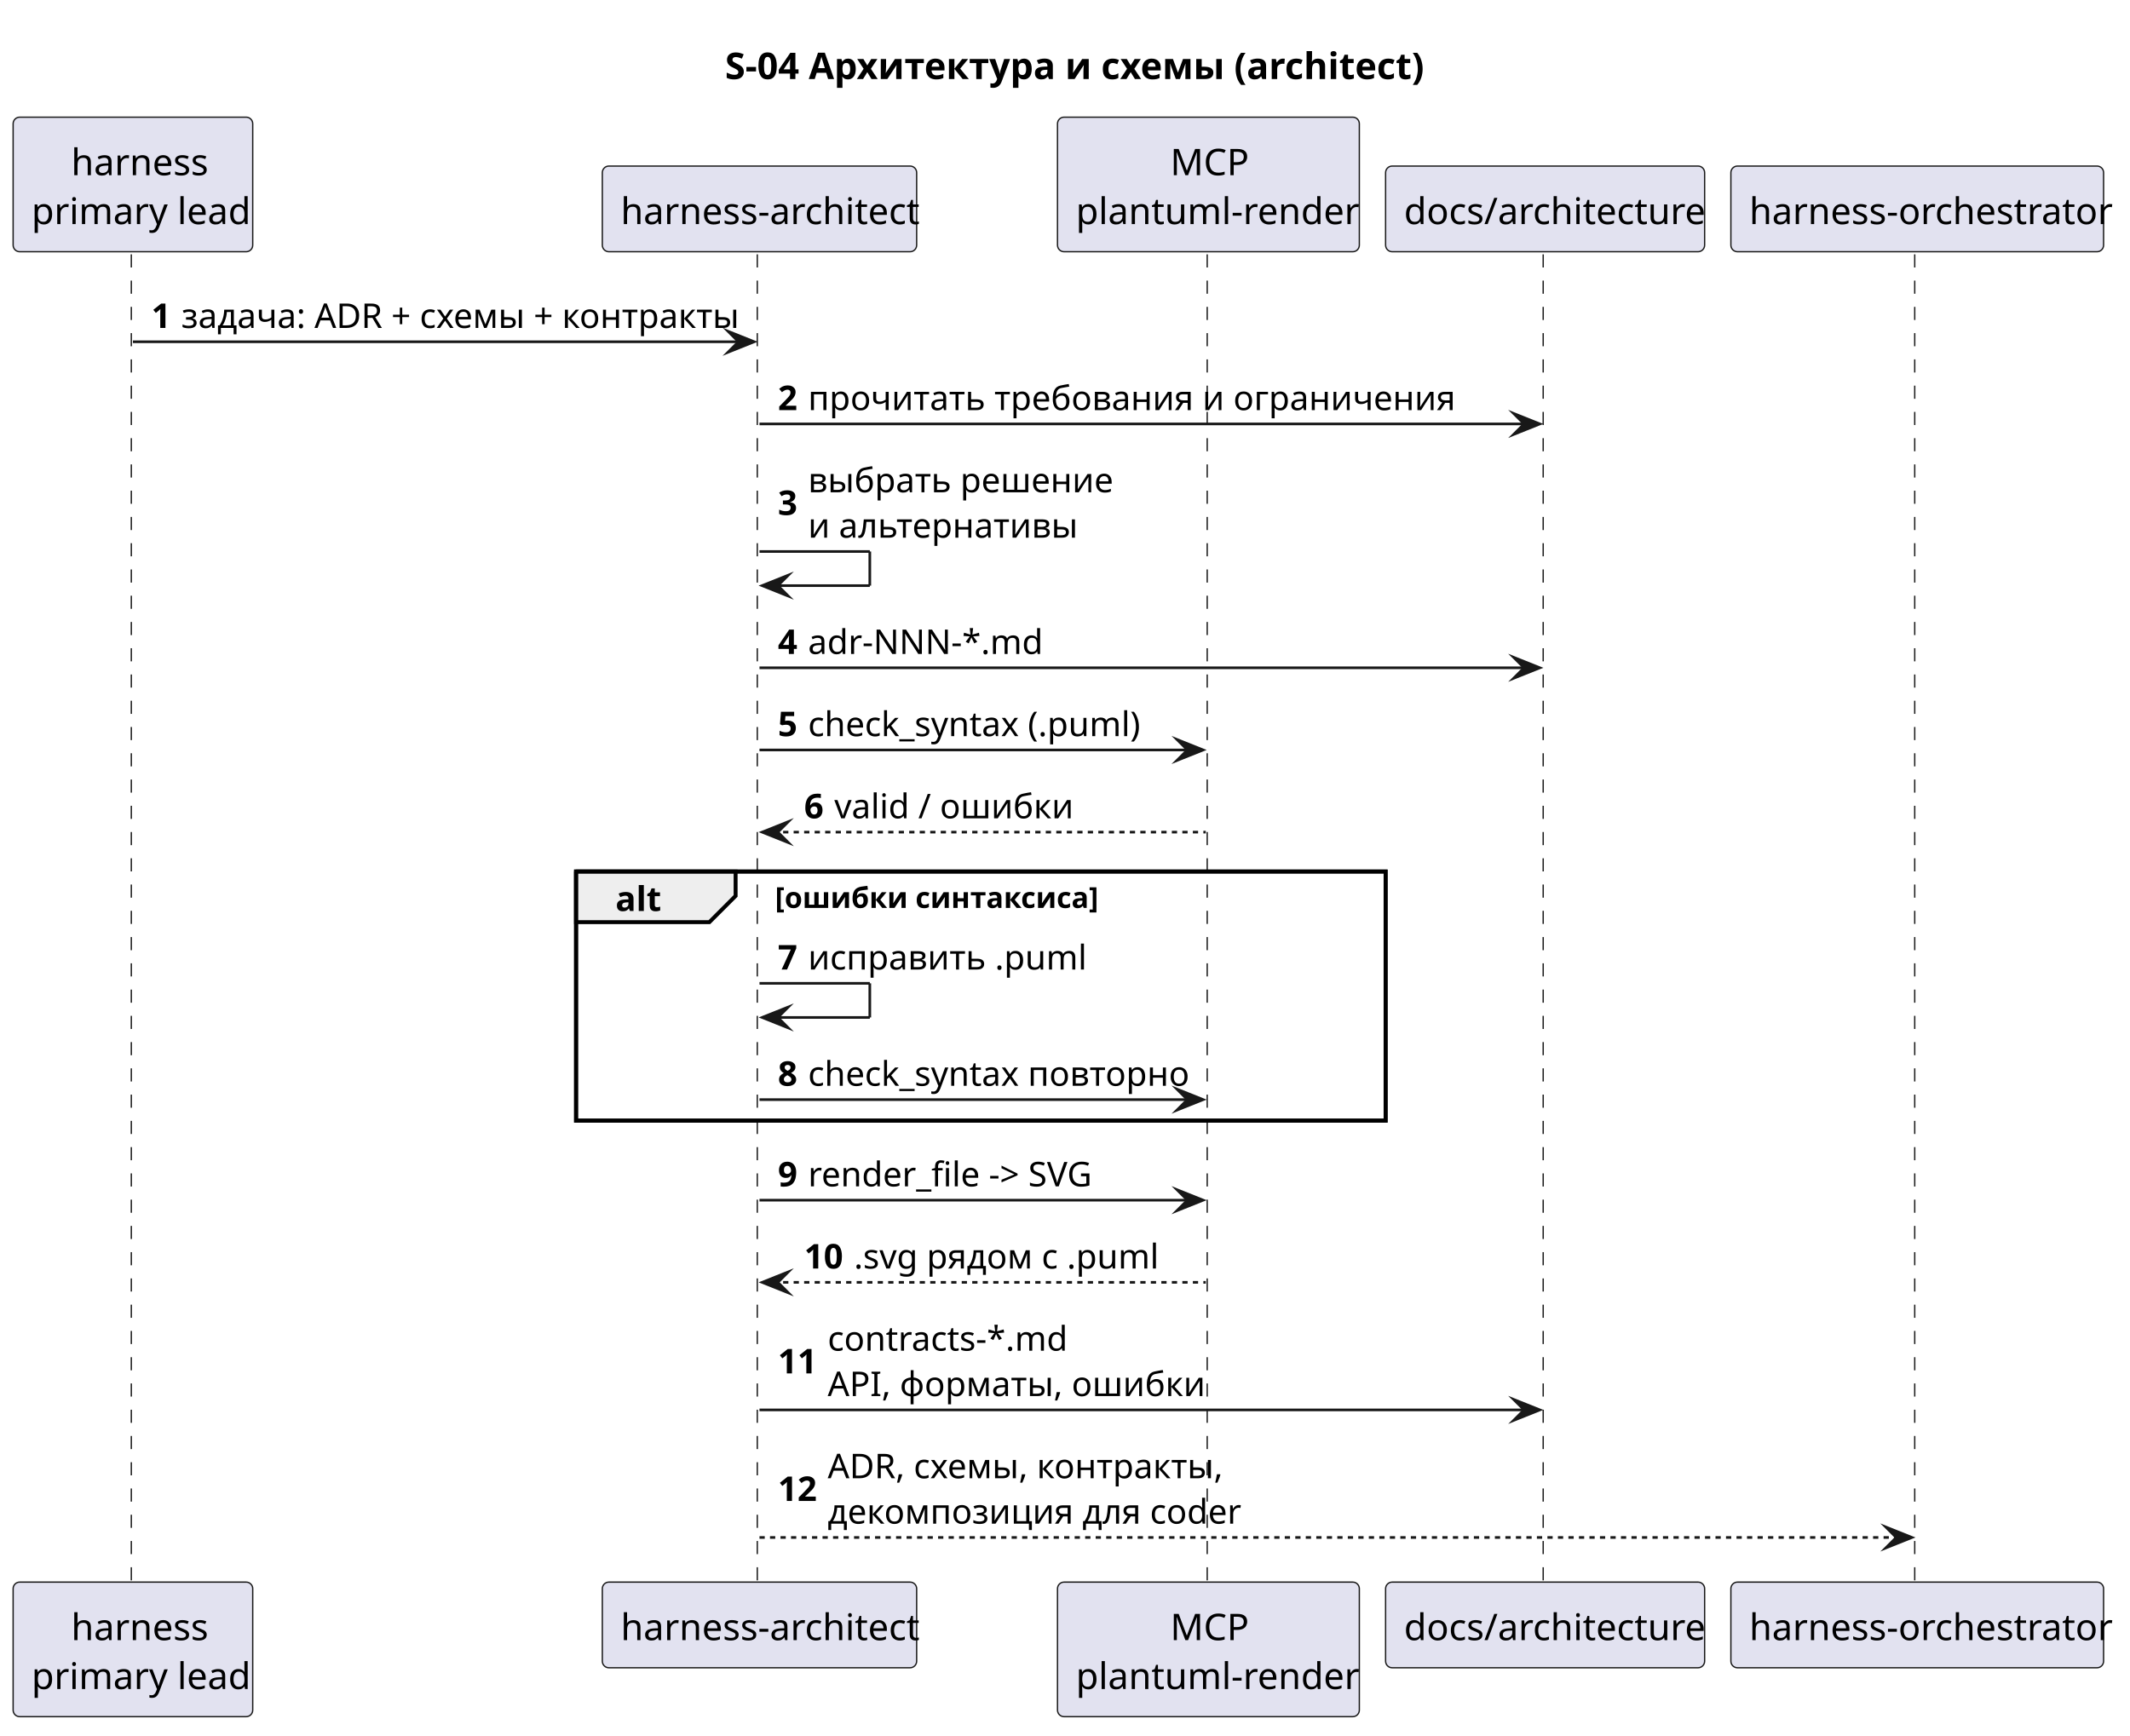
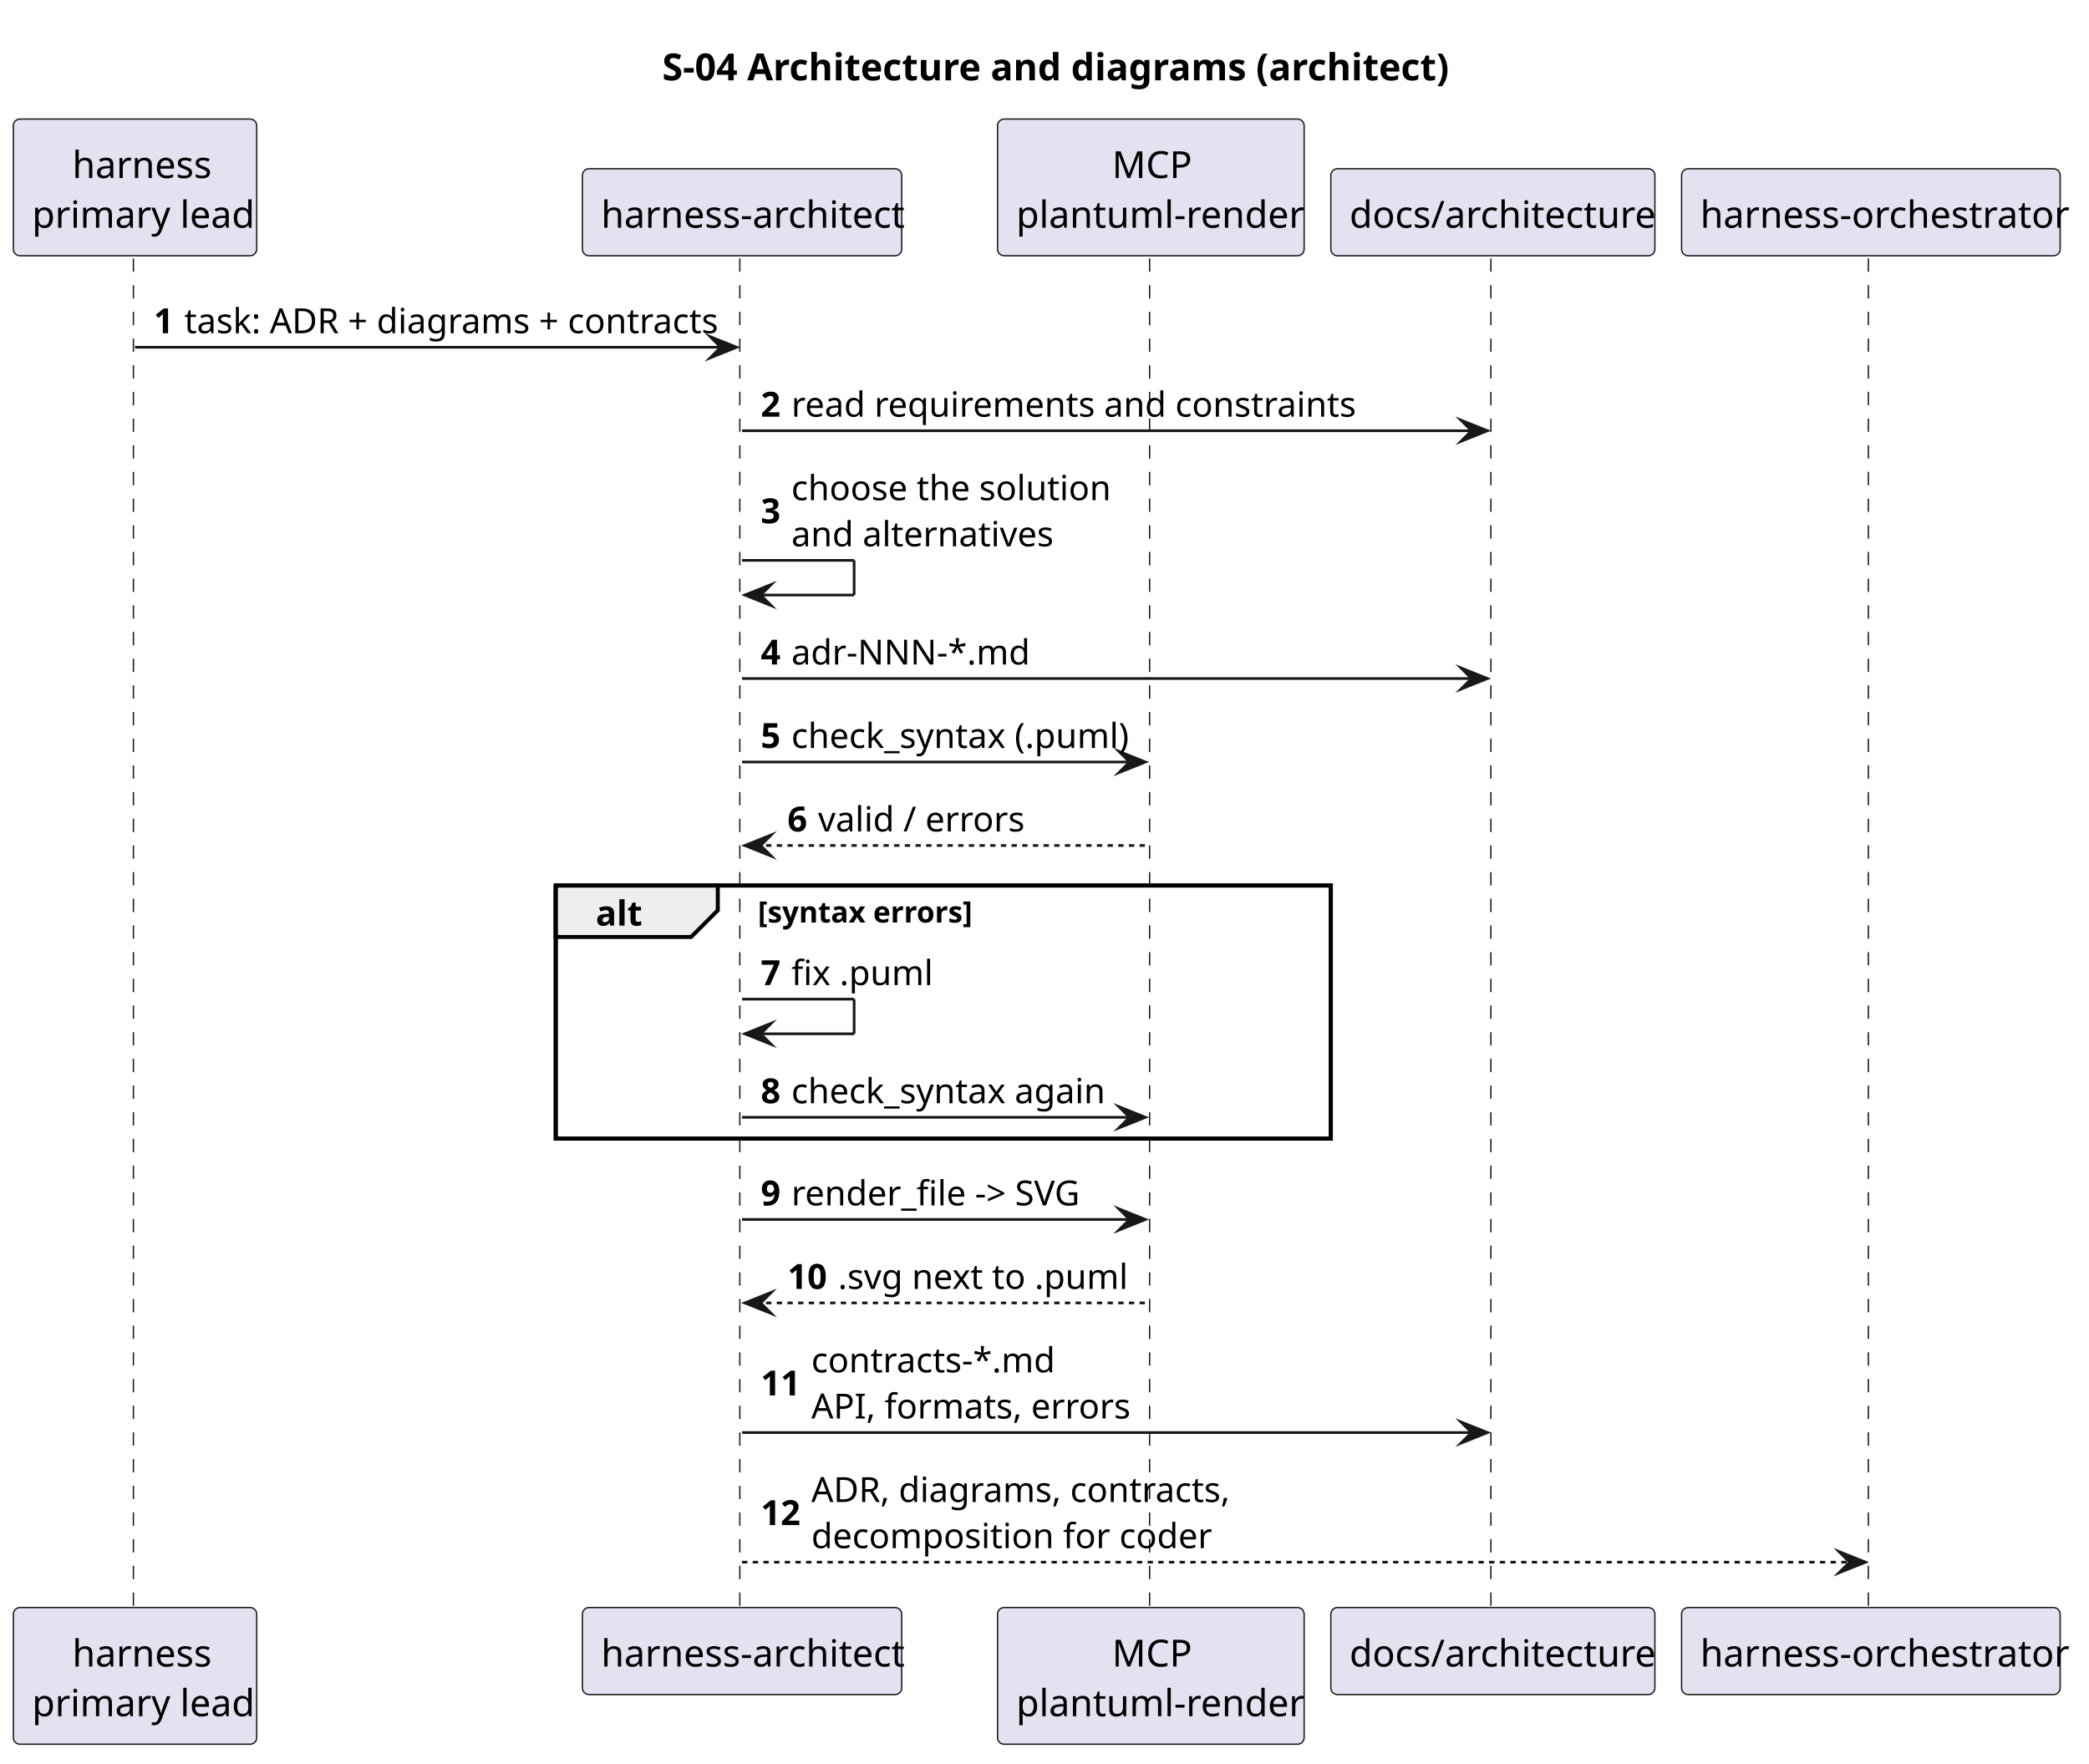
- <svg xmlns="http://www.w3.org/2000/svg" contentStyleType="text/css" data-diagram-type="SEQUENCE" height="661px" preserveAspectRatio="none" style="width:811px;height:661px;background:#FFFFFF;" version="1.1" viewBox="0 0 811 661" width="811px" zoomAndPan="magnify">
+ <svg xmlns="http://www.w3.org/2000/svg" contentStyleType="text/css" data-diagram-type="SEQUENCE" height="661px" preserveAspectRatio="none" style="width:783px;height:661px;background:#FFFFFF;" version="1.1" viewBox="0 0 783 661" width="783px" zoomAndPan="magnify">
  <defs />
  <g>
    <g class="title" data-source-line="3">
-       <text fill="#000000" font-family="Segoe UI" font-size="14" font-weight="700" lengthAdjust="spacing" textLength="252.834" x="276.056" y="30.107">S-04 Архитектура и схемы (architect)</text>
+       <text fill="#000000" font-family="Segoe UI" font-size="14" font-weight="700" lengthAdjust="spacing" textLength="279.774" x="248.211" y="30.107">S-04 Architecture and diagrams (architect)</text>
    </g>
-     <rect fill="none" height="94.873" style="stroke:#000000;stroke-width:1.5;" width="308.235" x="219.335" y="331.9" />
+     <rect fill="none" height="94.873" style="stroke:#000000;stroke-width:1.5;" width="290.525" x="208.297" y="331.9" />
    <g class="participant-lifeline" data-entity-uid="part1" data-qualified-name="primary" data-source-line="5" id="part1-lifeline">
      <g>
        <rect fill="#000000" fill-opacity="0" height="506.656" width="8" x="46.613" y="96.863" />
        <line style="stroke:#181818;stroke-width:0.5;stroke-dasharray:5,5;" x1="50" x2="50" y1="96.863" y2="603.519" />
      </g>
    </g>
    <g class="participant-lifeline" data-entity-uid="part2" data-qualified-name="arch" data-source-line="6" id="part2-lifeline">
      <g>
-         <rect fill="#000000" fill-opacity="0" height="506.656" width="8" x="285.177" y="96.863" />
-         <line style="stroke:#181818;stroke-width:0.5;stroke-dasharray:5,5;" x1="288.335" x2="288.335" y1="96.863" y2="603.519" />
+         <rect fill="#000000" fill-opacity="0" height="506.656" width="8" x="274.139" y="96.863" />
+         <line style="stroke:#181818;stroke-width:0.5;stroke-dasharray:5,5;" x1="277.297" x2="277.297" y1="96.863" y2="603.519" />
      </g>
    </g>
    <g class="participant-lifeline" data-entity-uid="part3" data-qualified-name="mcp" data-source-line="7" id="part3-lifeline">
      <g>
-         <rect fill="#000000" fill-opacity="0" height="506.656" width="8" x="456.107" y="96.863" />
-         <line style="stroke:#181818;stroke-width:0.5;stroke-dasharray:5,5;" x1="459.644" x2="459.644" y1="96.863" y2="603.519" />
+         <rect fill="#000000" fill-opacity="0" height="506.656" width="8" x="427.359" y="96.863" />
+         <line style="stroke:#181818;stroke-width:0.5;stroke-dasharray:5,5;" x1="430.896" x2="430.896" y1="96.863" y2="603.519" />
      </g>
    </g>
    <g class="participant-lifeline" data-entity-uid="part4" data-qualified-name="docs" data-source-line="8" id="part4-lifeline">
      <g>
-         <rect fill="#000000" fill-opacity="0" height="506.656" width="8" x="584.304" y="96.863" />
-         <line style="stroke:#181818;stroke-width:0.5;stroke-dasharray:5,5;" x1="587.57" x2="587.57" y1="96.863" y2="603.519" />
+         <rect fill="#000000" fill-opacity="0" height="506.656" width="8" x="555.556" y="96.863" />
+         <line style="stroke:#181818;stroke-width:0.5;stroke-dasharray:5,5;" x1="558.822" x2="558.822" y1="96.863" y2="603.519" />
      </g>
    </g>
    <g class="participant-lifeline" data-entity-uid="part5" data-qualified-name="orch" data-source-line="9" id="part5-lifeline">
      <g>
-         <rect fill="#000000" fill-opacity="0" height="506.656" width="8" x="725.992" y="96.863" />
-         <line style="stroke:#181818;stroke-width:0.5;stroke-dasharray:5,5;" x1="729.038" x2="729.038" y1="96.863" y2="603.519" />
+         <rect fill="#000000" fill-opacity="0" height="506.656" width="8" x="697.243" y="96.863" />
+         <line style="stroke:#181818;stroke-width:0.5;stroke-dasharray:5,5;" x1="700.29" x2="700.29" y1="96.863" y2="603.519" />
      </g>
    </g>
    <g class="participant participant-head" data-entity-uid="part1" data-qualified-name="primary" data-source-line="5" id="part1-head">
      <rect fill="#E2E2F0" height="51.242" rx="2.5" ry="2.5" style="stroke:#181818;stroke-width:0.5;" width="91.226" x="5" y="44.621" />
      <text fill="#000000" font-family="Segoe UI" font-size="14" lengthAdjust="spacing" textLength="47.038" x="27.094" y="66.728">harness</text>
      <text fill="#000000" font-family="Segoe UI" font-size="14" lengthAdjust="spacing" textLength="77.226" x="12" y="85.35">primary lead</text>
    </g>
    <g class="participant participant-tail" data-entity-uid="part1" data-qualified-name="primary" data-source-line="5" id="part1-tail">
      <rect fill="#E2E2F0" height="51.242" rx="2.5" ry="2.5" style="stroke:#181818;stroke-width:0.5;" width="91.226" x="5" y="602.519" />
      <text fill="#000000" font-family="Segoe UI" font-size="14" lengthAdjust="spacing" textLength="47.038" x="27.094" y="624.627">harness</text>
      <text fill="#000000" font-family="Segoe UI" font-size="14" lengthAdjust="spacing" textLength="77.226" x="12" y="643.248">primary lead</text>
    </g>
    <g class="participant participant-head" data-entity-uid="part2" data-qualified-name="arch" data-source-line="6" id="part2-head">
-       <rect fill="#E2E2F0" height="32.621" rx="2.5" ry="2.5" style="stroke:#181818;stroke-width:0.5;" width="119.684" x="229.335" y="63.242" />
-       <text fill="#000000" font-family="Segoe UI" font-size="14" lengthAdjust="spacing" textLength="105.684" x="236.335" y="85.35">harness-architect</text>
+       <rect fill="#E2E2F0" height="32.621" rx="2.5" ry="2.5" style="stroke:#181818;stroke-width:0.5;" width="119.684" x="218.297" y="63.242" />
+       <text fill="#000000" font-family="Segoe UI" font-size="14" lengthAdjust="spacing" textLength="105.684" x="225.297" y="85.35">harness-architect</text>
    </g>
    <g class="participant participant-tail" data-entity-uid="part2" data-qualified-name="arch" data-source-line="6" id="part2-tail">
-       <rect fill="#E2E2F0" height="32.621" rx="2.5" ry="2.5" style="stroke:#181818;stroke-width:0.5;" width="119.684" x="229.335" y="602.519" />
-       <text fill="#000000" font-family="Segoe UI" font-size="14" lengthAdjust="spacing" textLength="105.684" x="236.335" y="624.627">harness-architect</text>
+       <rect fill="#E2E2F0" height="32.621" rx="2.5" ry="2.5" style="stroke:#181818;stroke-width:0.5;" width="119.684" x="218.297" y="602.519" />
+       <text fill="#000000" font-family="Segoe UI" font-size="14" lengthAdjust="spacing" textLength="105.684" x="225.297" y="624.627">harness-architect</text>
    </g>
    <g class="participant participant-head" data-entity-uid="part3" data-qualified-name="mcp" data-source-line="7" id="part3-head">
-       <rect fill="#E2E2F0" height="51.242" rx="2.5" ry="2.5" style="stroke:#181818;stroke-width:0.5;" width="114.926" x="402.644" y="44.621" />
-       <text fill="#000000" font-family="Segoe UI" font-size="14" lengthAdjust="spacing" textLength="29.08" x="445.567" y="66.728">MCP</text>
-       <text fill="#000000" font-family="Segoe UI" font-size="14" lengthAdjust="spacing" textLength="100.926" x="409.644" y="85.35">plantuml-render</text>
+       <rect fill="#E2E2F0" height="51.242" rx="2.5" ry="2.5" style="stroke:#181818;stroke-width:0.5;" width="114.926" x="373.896" y="44.621" />
+       <text fill="#000000" font-family="Segoe UI" font-size="14" lengthAdjust="spacing" textLength="29.08" x="416.819" y="66.728">MCP</text>
+       <text fill="#000000" font-family="Segoe UI" font-size="14" lengthAdjust="spacing" textLength="100.926" x="380.896" y="85.35">plantuml-render</text>
    </g>
    <g class="participant participant-tail" data-entity-uid="part3" data-qualified-name="mcp" data-source-line="7" id="part3-tail">
-       <rect fill="#E2E2F0" height="51.242" rx="2.5" ry="2.5" style="stroke:#181818;stroke-width:0.5;" width="114.926" x="402.644" y="602.519" />
-       <text fill="#000000" font-family="Segoe UI" font-size="14" lengthAdjust="spacing" textLength="29.08" x="445.567" y="624.627">MCP</text>
-       <text fill="#000000" font-family="Segoe UI" font-size="14" lengthAdjust="spacing" textLength="100.926" x="409.644" y="643.248">plantuml-render</text>
+       <rect fill="#E2E2F0" height="51.242" rx="2.5" ry="2.5" style="stroke:#181818;stroke-width:0.5;" width="114.926" x="373.896" y="602.519" />
+       <text fill="#000000" font-family="Segoe UI" font-size="14" lengthAdjust="spacing" textLength="29.08" x="416.819" y="624.627">MCP</text>
+       <text fill="#000000" font-family="Segoe UI" font-size="14" lengthAdjust="spacing" textLength="100.926" x="380.896" y="643.248">plantuml-render</text>
    </g>
    <g class="participant participant-head" data-entity-uid="part4" data-qualified-name="docs" data-source-line="8" id="part4-head">
-       <rect fill="#E2E2F0" height="32.621" rx="2.5" ry="2.5" style="stroke:#181818;stroke-width:0.5;" width="121.468" x="527.57" y="63.242" />
-       <text fill="#000000" font-family="Segoe UI" font-size="14" lengthAdjust="spacing" textLength="107.468" x="534.57" y="85.35">docs/architecture</text>
+       <rect fill="#E2E2F0" height="32.621" rx="2.5" ry="2.5" style="stroke:#181818;stroke-width:0.5;" width="121.468" x="498.822" y="63.242" />
+       <text fill="#000000" font-family="Segoe UI" font-size="14" lengthAdjust="spacing" textLength="107.468" x="505.822" y="85.35">docs/architecture</text>
    </g>
    <g class="participant participant-tail" data-entity-uid="part4" data-qualified-name="docs" data-source-line="8" id="part4-tail">
-       <rect fill="#E2E2F0" height="32.621" rx="2.5" ry="2.5" style="stroke:#181818;stroke-width:0.5;" width="121.468" x="527.57" y="602.519" />
-       <text fill="#000000" font-family="Segoe UI" font-size="14" lengthAdjust="spacing" textLength="107.468" x="534.57" y="624.627">docs/architecture</text>
+       <rect fill="#E2E2F0" height="32.621" rx="2.5" ry="2.5" style="stroke:#181818;stroke-width:0.5;" width="121.468" x="498.822" y="602.519" />
+       <text fill="#000000" font-family="Segoe UI" font-size="14" lengthAdjust="spacing" textLength="107.468" x="505.822" y="624.627">docs/architecture</text>
    </g>
    <g class="participant participant-head" data-entity-uid="part5" data-qualified-name="orch" data-source-line="9" id="part5-head">
-       <rect fill="#E2E2F0" height="32.621" rx="2.5" ry="2.5" style="stroke:#181818;stroke-width:0.5;" width="141.907" x="659.038" y="63.242" />
-       <text fill="#000000" font-family="Segoe UI" font-size="14" lengthAdjust="spacing" textLength="127.907" x="666.038" y="85.35">harness-orchestrator</text>
+       <rect fill="#E2E2F0" height="32.621" rx="2.5" ry="2.5" style="stroke:#181818;stroke-width:0.5;" width="141.907" x="630.29" y="63.242" />
+       <text fill="#000000" font-family="Segoe UI" font-size="14" lengthAdjust="spacing" textLength="127.907" x="637.29" y="85.35">harness-orchestrator</text>
    </g>
    <g class="participant participant-tail" data-entity-uid="part5" data-qualified-name="orch" data-source-line="9" id="part5-tail">
-       <rect fill="#E2E2F0" height="32.621" rx="2.5" ry="2.5" style="stroke:#181818;stroke-width:0.5;" width="141.907" x="659.038" y="602.519" />
-       <text fill="#000000" font-family="Segoe UI" font-size="14" lengthAdjust="spacing" textLength="127.907" x="666.038" y="624.627">harness-orchestrator</text>
+       <rect fill="#E2E2F0" height="32.621" rx="2.5" ry="2.5" style="stroke:#181818;stroke-width:0.5;" width="141.907" x="630.29" y="602.519" />
+       <text fill="#000000" font-family="Segoe UI" font-size="14" lengthAdjust="spacing" textLength="127.907" x="637.29" y="624.627">harness-orchestrator</text>
    </g>
    <g class="message" data-entity-1="part1" data-entity-2="part2" data-source-line="11" id="msg1">
-       <polygon fill="#181818" points="277.177,126.154,287.177,130.154,277.177,134.154,281.177,130.154" style="stroke:#181818;stroke-width:1;stroke-linejoin:miter;stroke-miterlimit:10;" />
-       <line style="stroke:#181818;stroke-width:1;" x1="50.613" x2="283.177" y1="130.154" y2="130.154" />
+       <polygon fill="#181818" points="266.139,126.154,276.139,130.154,266.139,134.154,270.139,130.154" style="stroke:#181818;stroke-width:1;stroke-linejoin:miter;stroke-miterlimit:10;" />
+       <line style="stroke:#181818;stroke-width:1;" x1="50.613" x2="272.139" y1="130.154" y2="130.154" />
      <text fill="#000000" font-family="Segoe UI" font-size="13" font-weight="700" lengthAdjust="spacing" textLength="7.478" x="57.613" y="124.892">1</text>
-       <text fill="#000000" font-family="Segoe UI" font-size="13" lengthAdjust="spacing" textLength="203.087" x="69.09" y="124.892">задача: ADR + схемы + контракты</text>
+       <text fill="#000000" font-family="Segoe UI" font-size="13" lengthAdjust="spacing" textLength="192.048" x="69.09" y="124.892">task: ADR + diagrams + contracts</text>
    </g>
    <g class="message" data-entity-1="part2" data-entity-2="part4" data-source-line="12" id="msg2">
-       <polygon fill="#181818" points="576.304,157.445,586.304,161.445,576.304,165.445,580.304,161.445" style="stroke:#181818;stroke-width:1;stroke-linejoin:miter;stroke-miterlimit:10;" />
-       <line style="stroke:#181818;stroke-width:1;" x1="289.177" x2="582.304" y1="161.445" y2="161.445" />
-       <text fill="#000000" font-family="Segoe UI" font-size="13" font-weight="700" lengthAdjust="spacing" textLength="7.478" x="296.177" y="156.183">2</text>
-       <text fill="#000000" font-family="Segoe UI" font-size="13" lengthAdjust="spacing" textLength="227.386" x="307.655" y="156.183">прочитать требования и ограничения</text>
+       <polygon fill="#181818" points="547.556,157.445,557.556,161.445,547.556,165.445,551.556,161.445" style="stroke:#181818;stroke-width:1;stroke-linejoin:miter;stroke-miterlimit:10;" />
+       <line style="stroke:#181818;stroke-width:1;" x1="278.139" x2="553.556" y1="161.445" y2="161.445" />
+       <text fill="#000000" font-family="Segoe UI" font-size="13" font-weight="700" lengthAdjust="spacing" textLength="7.478" x="285.139" y="156.183">2</text>
+       <text fill="#000000" font-family="Segoe UI" font-size="13" lengthAdjust="spacing" textLength="196.428" x="296.616" y="156.183">read requirements and constraints</text>
    </g>
    <g class="message" data-entity-1="part2" data-entity-2="part2" data-source-line="13" id="msg3">
-       <line style="stroke:#181818;stroke-width:1;" x1="289.177" x2="331.177" y1="210.027" y2="210.027" />
-       <line style="stroke:#181818;stroke-width:1;" x1="331.177" x2="331.177" y1="210.027" y2="223.027" />
-       <line style="stroke:#181818;stroke-width:1;" x1="290.177" x2="331.177" y1="223.027" y2="223.027" />
-       <polygon fill="#181818" points="300.177,219.027,290.177,223.027,300.177,227.027,296.177,223.027" style="stroke:#181818;stroke-width:1;stroke-linejoin:miter;stroke-miterlimit:10;" />
-       <text fill="#000000" font-family="Segoe UI" font-size="13" font-weight="700" lengthAdjust="spacing" textLength="7.478" x="296.177" y="196.119">3</text>
-       <text fill="#000000" font-family="Segoe UI" font-size="13" lengthAdjust="spacing" textLength="106.831" x="307.655" y="187.474">выбрать решение</text>
-       <text fill="#000000" font-family="Segoe UI" font-size="13" lengthAdjust="spacing" textLength="94.015" x="307.655" y="204.765">и альтернативы</text>
+       <line style="stroke:#181818;stroke-width:1;" x1="278.139" x2="320.139" y1="210.027" y2="210.027" />
+       <line style="stroke:#181818;stroke-width:1;" x1="320.139" x2="320.139" y1="210.027" y2="223.027" />
+       <line style="stroke:#181818;stroke-width:1;" x1="279.139" x2="320.139" y1="223.027" y2="223.027" />
+       <polygon fill="#181818" points="289.139,219.027,279.139,223.027,289.139,227.027,285.139,223.027" style="stroke:#181818;stroke-width:1;stroke-linejoin:miter;stroke-miterlimit:10;" />
+       <text fill="#000000" font-family="Segoe UI" font-size="13" font-weight="700" lengthAdjust="spacing" textLength="7.478" x="285.139" y="196.119">3</text>
+       <text fill="#000000" font-family="Segoe UI" font-size="13" lengthAdjust="spacing" textLength="112.76" x="296.616" y="187.474">choose the solution</text>
+       <text fill="#000000" font-family="Segoe UI" font-size="13" lengthAdjust="spacing" textLength="90.74" x="296.616" y="204.765">and alternatives</text>
    </g>
    <g class="message" data-entity-1="part2" data-entity-2="part4" data-source-line="14" id="msg4">
-       <polygon fill="#181818" points="576.304,250.318,586.304,254.318,576.304,258.318,580.304,254.318" style="stroke:#181818;stroke-width:1;stroke-linejoin:miter;stroke-miterlimit:10;" />
-       <line style="stroke:#181818;stroke-width:1;" x1="289.177" x2="582.304" y1="254.318" y2="254.318" />
-       <text fill="#000000" font-family="Segoe UI" font-size="13" font-weight="700" lengthAdjust="spacing" textLength="7.478" x="296.177" y="249.056">4</text>
-       <text fill="#000000" font-family="Segoe UI" font-size="13" lengthAdjust="spacing" textLength="85.452" x="307.655" y="249.056">adr-NNN-*.md</text>
+       <polygon fill="#181818" points="547.556,250.318,557.556,254.318,547.556,258.318,551.556,254.318" style="stroke:#181818;stroke-width:1;stroke-linejoin:miter;stroke-miterlimit:10;" />
+       <line style="stroke:#181818;stroke-width:1;" x1="278.139" x2="553.556" y1="254.318" y2="254.318" />
+       <text fill="#000000" font-family="Segoe UI" font-size="13" font-weight="700" lengthAdjust="spacing" textLength="7.478" x="285.139" y="249.056">4</text>
+       <text fill="#000000" font-family="Segoe UI" font-size="13" lengthAdjust="spacing" textLength="85.452" x="296.616" y="249.056">adr-NNN-*.md</text>
    </g>
    <g class="message" data-entity-1="part2" data-entity-2="part3" data-source-line="15" id="msg5">
-       <polygon fill="#181818" points="448.107,281.609,458.107,285.609,448.107,289.609,452.107,285.609" style="stroke:#181818;stroke-width:1;stroke-linejoin:miter;stroke-miterlimit:10;" />
-       <line style="stroke:#181818;stroke-width:1;" x1="289.177" x2="454.107" y1="285.609" y2="285.609" />
-       <text fill="#000000" font-family="Segoe UI" font-size="13" font-weight="700" lengthAdjust="spacing" textLength="7.478" x="296.177" y="280.347">5</text>
-       <text fill="#000000" font-family="Segoe UI" font-size="13" lengthAdjust="spacing" textLength="117.743" x="307.655" y="280.347">check_syntax (.puml)</text>
+       <polygon fill="#181818" points="419.359,281.609,429.359,285.609,419.359,289.609,423.359,285.609" style="stroke:#181818;stroke-width:1;stroke-linejoin:miter;stroke-miterlimit:10;" />
+       <line style="stroke:#181818;stroke-width:1;" x1="278.139" x2="425.359" y1="285.609" y2="285.609" />
+       <text fill="#000000" font-family="Segoe UI" font-size="13" font-weight="700" lengthAdjust="spacing" textLength="7.478" x="285.139" y="280.347">5</text>
+       <text fill="#000000" font-family="Segoe UI" font-size="13" lengthAdjust="spacing" textLength="117.743" x="296.616" y="280.347">check_syntax (.puml)</text>
    </g>
    <g class="message" data-entity-1="part3" data-entity-2="part2" data-source-line="16" id="msg6">
-       <polygon fill="#181818" points="300.177,312.9,290.177,316.9,300.177,320.9,296.177,316.9" style="stroke:#181818;stroke-width:1;stroke-linejoin:miter;stroke-miterlimit:10;" />
-       <line style="stroke:#181818;stroke-width:1;stroke-dasharray:2,2;" x1="294.177" x2="459.107" y1="316.9" y2="316.9" />
-       <text fill="#000000" font-family="Segoe UI" font-size="13" font-weight="700" lengthAdjust="spacing" textLength="7.478" x="306.177" y="311.638">6</text>
-       <text fill="#000000" font-family="Segoe UI" font-size="13" lengthAdjust="spacing" textLength="86.093" x="317.655" y="311.638">valid / ошибки</text>
+       <polygon fill="#181818" points="289.139,312.9,279.139,316.9,289.139,320.9,285.139,316.9" style="stroke:#181818;stroke-width:1;stroke-linejoin:miter;stroke-miterlimit:10;" />
+       <line style="stroke:#181818;stroke-width:1;stroke-dasharray:2,2;" x1="283.139" x2="430.359" y1="316.9" y2="316.9" />
+       <text fill="#000000" font-family="Segoe UI" font-size="13" font-weight="700" lengthAdjust="spacing" textLength="7.478" x="295.139" y="311.638">6</text>
+       <text fill="#000000" font-family="Segoe UI" font-size="13" lengthAdjust="spacing" textLength="72.471" x="306.616" y="311.638">valid / errors</text>
    </g>
-     <path d="M219.335,331.9 L280.084,331.9 L280.084,341.191 L270.084,351.191 L219.335,351.191 L219.335,331.9" fill="#EEEEEE" style="stroke:#000000;stroke-width:1.5;" />
-     <rect fill="none" height="94.873" style="stroke:#000000;stroke-width:1.5;" width="308.235" x="219.335" y="331.9" />
-     <text fill="#000000" font-family="Segoe UI" font-size="13" font-weight="700" lengthAdjust="spacing" textLength="15.748" x="234.335" y="346.929">alt</text>
-     <text fill="#000000" font-family="Segoe UI" font-size="11" font-weight="700" lengthAdjust="spacing" textLength="113.373" x="295.084" y="345.771">[ошибки синтаксиса]</text>
+     <path d="M208.297,331.9 L269.045,331.9 L269.045,341.191 L259.045,351.191 L208.297,351.191 L208.297,331.9" fill="#EEEEEE" style="stroke:#000000;stroke-width:1.5;" />
+     <rect fill="none" height="94.873" style="stroke:#000000;stroke-width:1.5;" width="290.525" x="208.297" y="331.9" />
+     <text fill="#000000" font-family="Segoe UI" font-size="13" font-weight="700" lengthAdjust="spacing" textLength="15.748" x="223.297" y="346.929">alt</text>
+     <text fill="#000000" font-family="Segoe UI" font-size="11" font-weight="700" lengthAdjust="spacing" textLength="75.491" x="284.045" y="345.771">[syntax errors]</text>
    <g class="message" data-entity-1="part2" data-entity-2="part2" data-source-line="18" id="msg7">
-       <line style="stroke:#181818;stroke-width:1;" x1="289.177" x2="331.177" y1="374.482" y2="374.482" />
-       <line style="stroke:#181818;stroke-width:1;" x1="331.177" x2="331.177" y1="374.482" y2="387.482" />
-       <line style="stroke:#181818;stroke-width:1;" x1="290.177" x2="331.177" y1="387.482" y2="387.482" />
-       <polygon fill="#181818" points="300.177,383.482,290.177,387.482,300.177,391.482,296.177,387.482" style="stroke:#181818;stroke-width:1;stroke-linejoin:miter;stroke-miterlimit:10;" />
-       <text fill="#000000" font-family="Segoe UI" font-size="13" font-weight="700" lengthAdjust="spacing" textLength="7.478" x="296.177" y="369.22">7</text>
-       <text fill="#000000" font-family="Segoe UI" font-size="13" lengthAdjust="spacing" textLength="97.367" x="307.655" y="369.22">исправить .puml</text>
+       <line style="stroke:#181818;stroke-width:1;" x1="278.139" x2="320.139" y1="374.482" y2="374.482" />
+       <line style="stroke:#181818;stroke-width:1;" x1="320.139" x2="320.139" y1="374.482" y2="387.482" />
+       <line style="stroke:#181818;stroke-width:1;" x1="279.139" x2="320.139" y1="387.482" y2="387.482" />
+       <polygon fill="#181818" points="289.139,383.482,279.139,387.482,289.139,391.482,285.139,387.482" style="stroke:#181818;stroke-width:1;stroke-linejoin:miter;stroke-miterlimit:10;" />
+       <text fill="#000000" font-family="Segoe UI" font-size="13" font-weight="700" lengthAdjust="spacing" textLength="7.478" x="285.139" y="369.22">7</text>
+       <text fill="#000000" font-family="Segoe UI" font-size="13" lengthAdjust="spacing" textLength="48.909" x="296.616" y="369.22">fix .puml</text>
    </g>
    <g class="message" data-entity-1="part2" data-entity-2="part3" data-source-line="19" id="msg8">
-       <polygon fill="#181818" points="448.107,414.773,458.107,418.773,448.107,422.773,452.107,418.773" style="stroke:#181818;stroke-width:1;stroke-linejoin:miter;stroke-miterlimit:10;" />
-       <line style="stroke:#181818;stroke-width:1;" x1="289.177" x2="454.107" y1="418.773" y2="418.773" />
-       <text fill="#000000" font-family="Segoe UI" font-size="13" font-weight="700" lengthAdjust="spacing" textLength="7.478" x="296.177" y="413.511">8</text>
-       <text fill="#000000" font-family="Segoe UI" font-size="13" lengthAdjust="spacing" textLength="135.453" x="307.655" y="413.511">check_syntax повторно</text>
+       <polygon fill="#181818" points="419.359,414.773,429.359,418.773,419.359,422.773,423.359,418.773" style="stroke:#181818;stroke-width:1;stroke-linejoin:miter;stroke-miterlimit:10;" />
+       <line style="stroke:#181818;stroke-width:1;" x1="278.139" x2="425.359" y1="418.773" y2="418.773" />
+       <text fill="#000000" font-family="Segoe UI" font-size="13" font-weight="700" lengthAdjust="spacing" textLength="7.478" x="285.139" y="413.511">8</text>
+       <text fill="#000000" font-family="Segoe UI" font-size="13" lengthAdjust="spacing" textLength="109.123" x="296.616" y="413.511">check_syntax again</text>
    </g>
    <g class="message" data-entity-1="part2" data-entity-2="part3" data-source-line="21" id="msg9">
-       <polygon fill="#181818" points="448.107,453.065,458.107,457.065,448.107,461.065,452.107,457.065" style="stroke:#181818;stroke-width:1;stroke-linejoin:miter;stroke-miterlimit:10;" />
-       <line style="stroke:#181818;stroke-width:1;" x1="289.177" x2="454.107" y1="457.065" y2="457.065" />
-       <text fill="#000000" font-family="Segoe UI" font-size="13" font-weight="700" lengthAdjust="spacing" textLength="7.478" x="296.177" y="451.802">9</text>
-       <text fill="#000000" font-family="Segoe UI" font-size="13" lengthAdjust="spacing" textLength="105.32" x="307.655" y="451.802">render_file -&gt; SVG</text>
+       <polygon fill="#181818" points="419.359,453.065,429.359,457.065,419.359,461.065,423.359,457.065" style="stroke:#181818;stroke-width:1;stroke-linejoin:miter;stroke-miterlimit:10;" />
+       <line style="stroke:#181818;stroke-width:1;" x1="278.139" x2="425.359" y1="457.065" y2="457.065" />
+       <text fill="#000000" font-family="Segoe UI" font-size="13" font-weight="700" lengthAdjust="spacing" textLength="7.478" x="285.139" y="451.802">9</text>
+       <text fill="#000000" font-family="Segoe UI" font-size="13" lengthAdjust="spacing" textLength="105.32" x="296.616" y="451.802">render_file -&gt; SVG</text>
    </g>
    <g class="message" data-entity-1="part3" data-entity-2="part2" data-source-line="22" id="msg10">
-       <polygon fill="#181818" points="300.177,484.356,290.177,488.356,300.177,492.356,296.177,488.356" style="stroke:#181818;stroke-width:1;stroke-linejoin:miter;stroke-miterlimit:10;" />
-       <line style="stroke:#181818;stroke-width:1;stroke-dasharray:2,2;" x1="294.177" x2="459.107" y1="488.356" y2="488.356" />
-       <text fill="#000000" font-family="Segoe UI" font-size="13" font-weight="700" lengthAdjust="spacing" textLength="14.955" x="306.177" y="483.093">10</text>
-       <text fill="#000000" font-family="Segoe UI" font-size="13" lengthAdjust="spacing" textLength="109.103" x="325.132" y="483.093">.svg рядом с .puml</text>
+       <polygon fill="#181818" points="289.139,484.356,279.139,488.356,289.139,492.356,285.139,488.356" style="stroke:#181818;stroke-width:1;stroke-linejoin:miter;stroke-miterlimit:10;" />
+       <line style="stroke:#181818;stroke-width:1;stroke-dasharray:2,2;" x1="283.139" x2="430.359" y1="488.356" y2="488.356" />
+       <text fill="#000000" font-family="Segoe UI" font-size="13" font-weight="700" lengthAdjust="spacing" textLength="14.955" x="295.139" y="483.093">10</text>
+       <text fill="#000000" font-family="Segoe UI" font-size="13" lengthAdjust="spacing" textLength="101.613" x="314.094" y="483.093">.svg next to .puml</text>
    </g>
    <g class="message" data-entity-1="part2" data-entity-2="part4" data-source-line="23" id="msg11">
-       <polygon fill="#181818" points="576.304,532.938,586.304,536.938,576.304,540.938,580.304,536.938" style="stroke:#181818;stroke-width:1;stroke-linejoin:miter;stroke-miterlimit:10;" />
-       <line style="stroke:#181818;stroke-width:1;" x1="289.177" x2="582.304" y1="536.938" y2="536.938" />
-       <text fill="#000000" font-family="Segoe UI" font-size="13" font-weight="700" lengthAdjust="spacing" textLength="14.955" x="296.177" y="523.029">11</text>
-       <text fill="#000000" font-family="Segoe UI" font-size="13" lengthAdjust="spacing" textLength="84.735" x="315.132" y="514.384">contracts-*.md</text>
-       <text fill="#000000" font-family="Segoe UI" font-size="13" lengthAdjust="spacing" textLength="133.472" x="315.132" y="531.675">API, форматы, ошибки</text>
+       <polygon fill="#181818" points="547.556,532.938,557.556,536.938,547.556,540.938,551.556,536.938" style="stroke:#181818;stroke-width:1;stroke-linejoin:miter;stroke-miterlimit:10;" />
+       <line style="stroke:#181818;stroke-width:1;" x1="278.139" x2="553.556" y1="536.938" y2="536.938" />
+       <text fill="#000000" font-family="Segoe UI" font-size="13" font-weight="700" lengthAdjust="spacing" textLength="14.955" x="285.139" y="523.029">11</text>
+       <text fill="#000000" font-family="Segoe UI" font-size="13" lengthAdjust="spacing" textLength="84.735" x="304.094" y="514.384">contracts-*.md</text>
+       <text fill="#000000" font-family="Segoe UI" font-size="13" lengthAdjust="spacing" textLength="109.313" x="304.094" y="531.675">API, formats, errors</text>
    </g>
    <g class="message" data-entity-1="part2" data-entity-2="part5" data-source-line="24" id="msg12">
-       <polygon fill="#181818" points="717.992,581.519,727.992,585.519,717.992,589.519,721.992,585.519" style="stroke:#181818;stroke-width:1;stroke-linejoin:miter;stroke-miterlimit:10;" />
-       <line style="stroke:#181818;stroke-width:1;stroke-dasharray:2,2;" x1="289.177" x2="723.992" y1="585.519" y2="585.519" />
-       <text fill="#000000" font-family="Segoe UI" font-size="13" font-weight="700" lengthAdjust="spacing" textLength="14.955" x="296.177" y="571.611">12</text>
-       <text fill="#000000" font-family="Segoe UI" font-size="13" lengthAdjust="spacing" textLength="140.163" x="315.132" y="562.966">ADR, схемы, контракты,</text>
-       <text fill="#000000" font-family="Segoe UI" font-size="13" lengthAdjust="spacing" textLength="147.691" x="315.132" y="580.257">декомпозиция для coder</text>
+       <polygon fill="#181818" points="689.243,581.519,699.243,585.519,689.243,589.519,693.243,585.519" style="stroke:#181818;stroke-width:1;stroke-linejoin:miter;stroke-miterlimit:10;" />
+       <line style="stroke:#181818;stroke-width:1;stroke-dasharray:2,2;" x1="278.139" x2="695.243" y1="585.519" y2="585.519" />
+       <text fill="#000000" font-family="Segoe UI" font-size="13" font-weight="700" lengthAdjust="spacing" textLength="14.955" x="285.139" y="571.611">12</text>
+       <text fill="#000000" font-family="Segoe UI" font-size="13" lengthAdjust="spacing" textLength="146.218" x="304.094" y="562.966">ADR, diagrams, contracts,</text>
+       <text fill="#000000" font-family="Segoe UI" font-size="13" lengthAdjust="spacing" textLength="141.648" x="304.094" y="580.257">decomposition for coder</text>
    </g>
  </g>
</svg>
